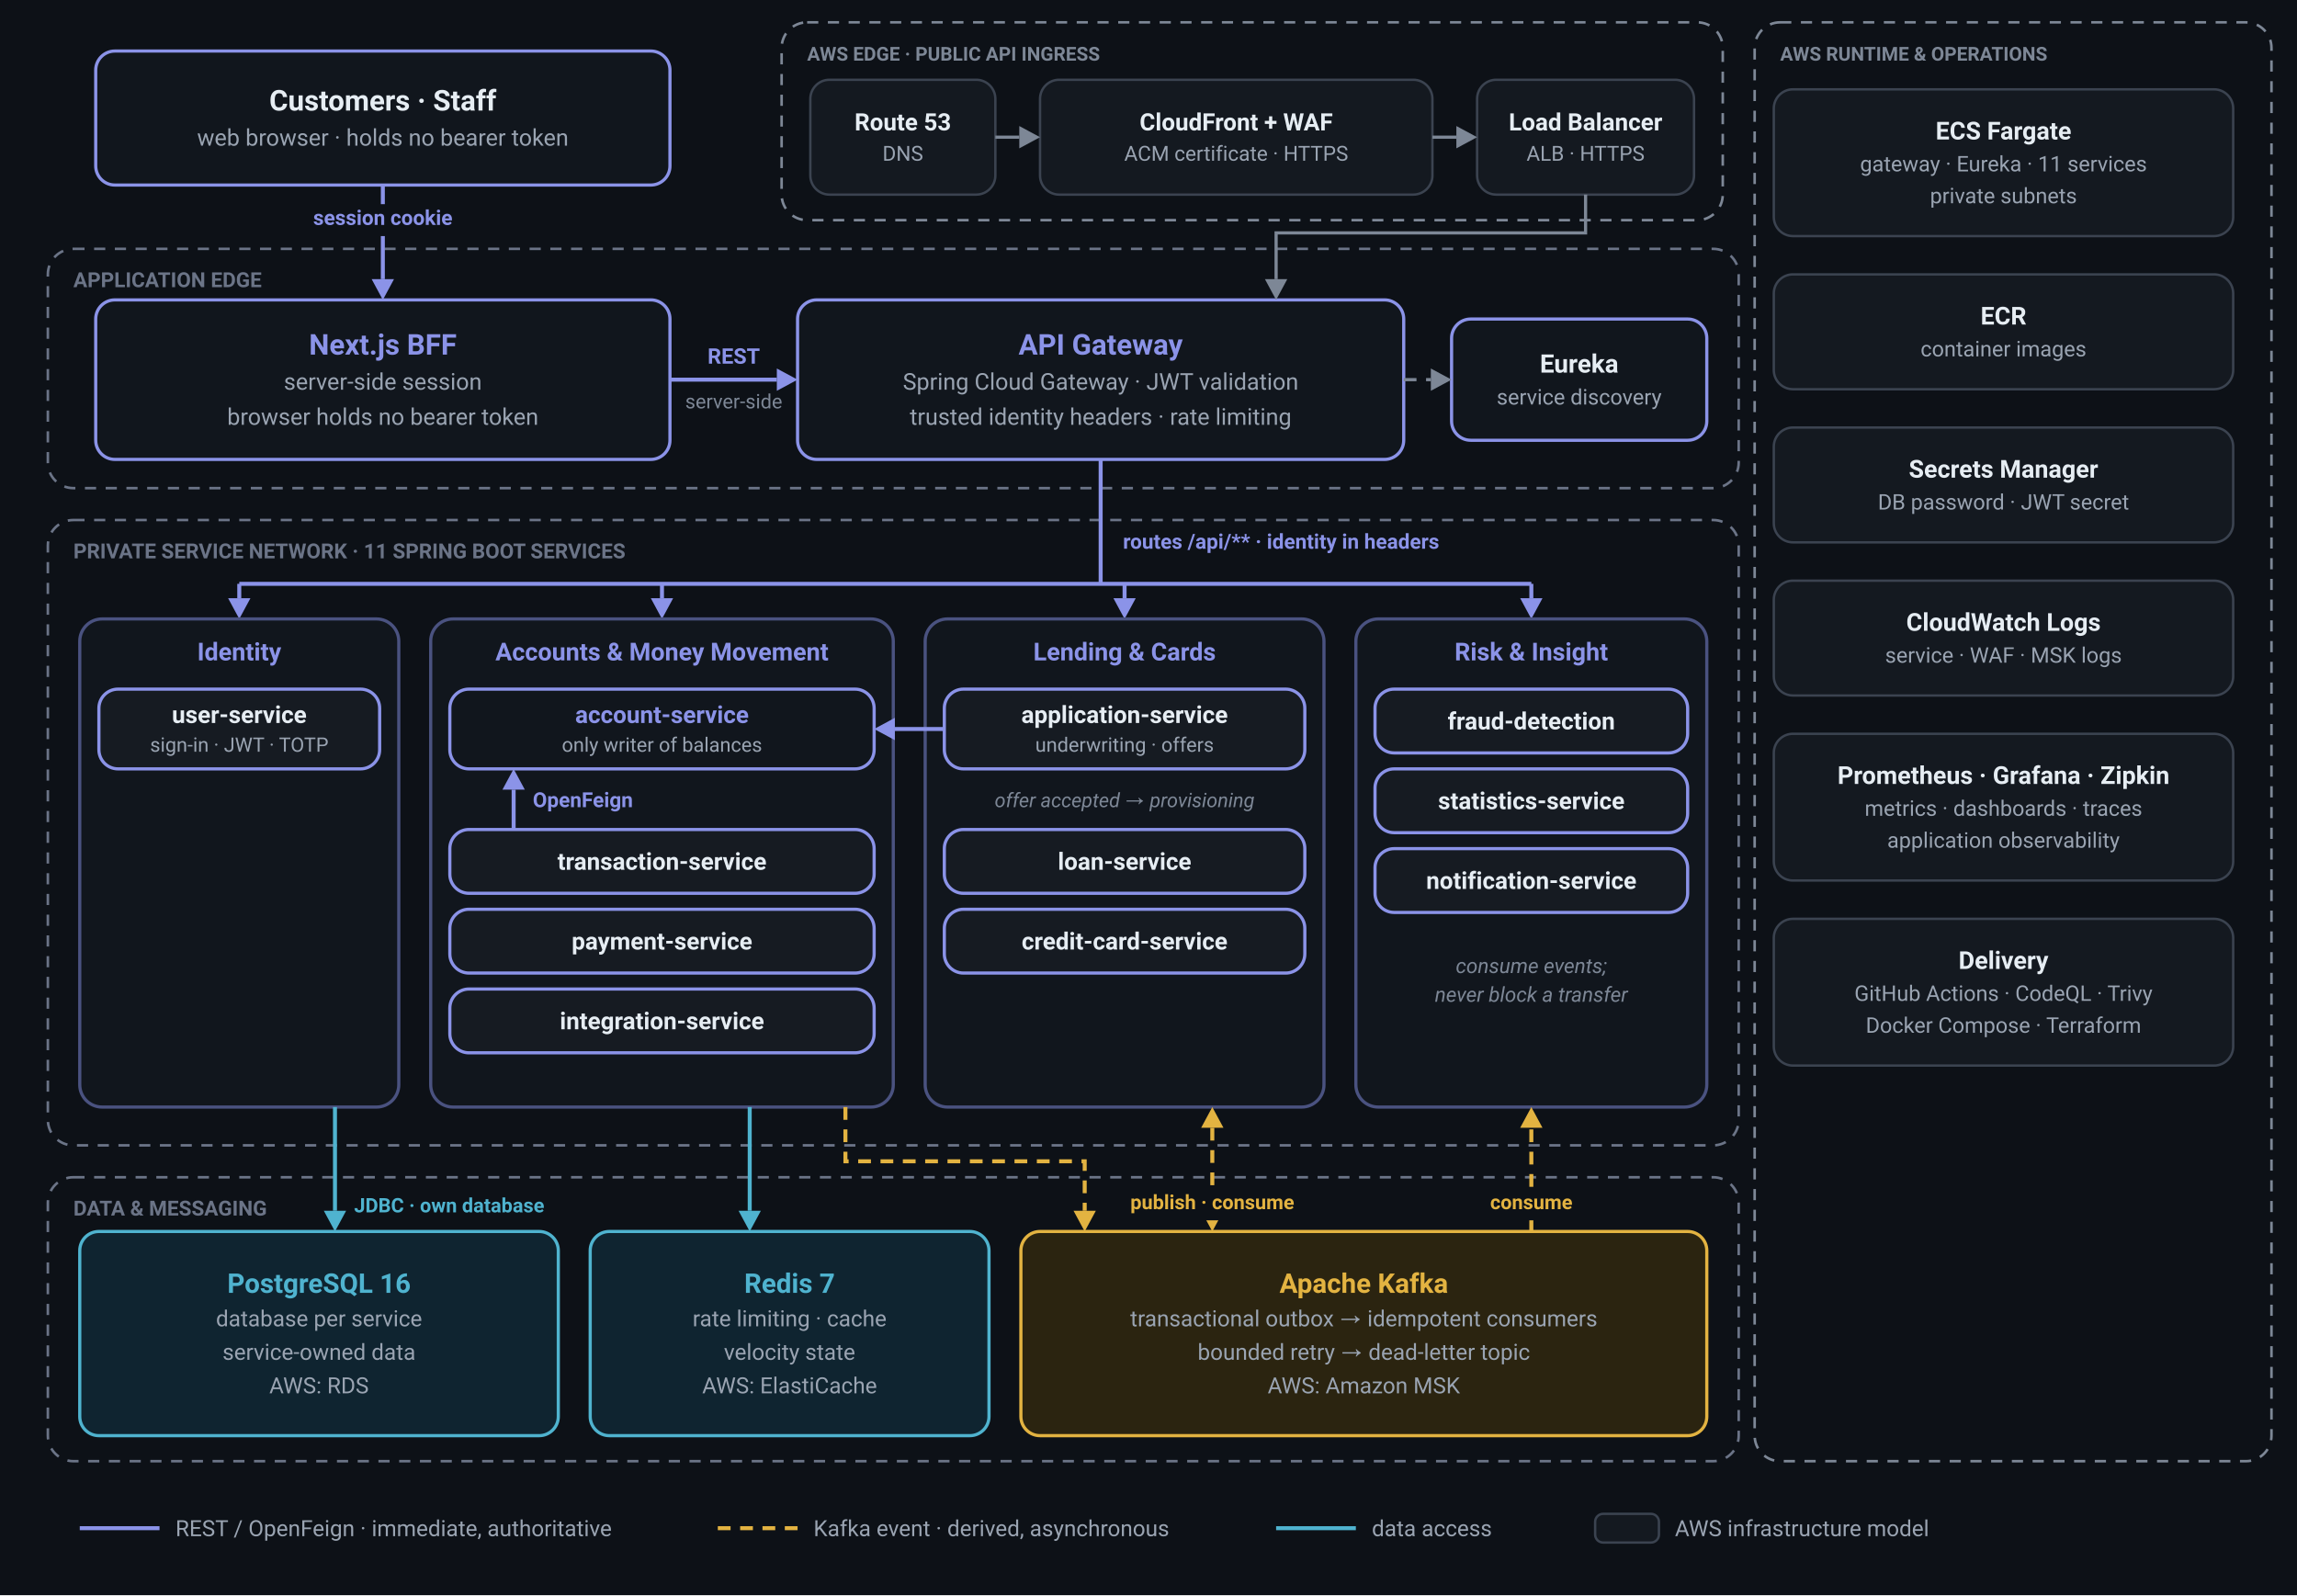
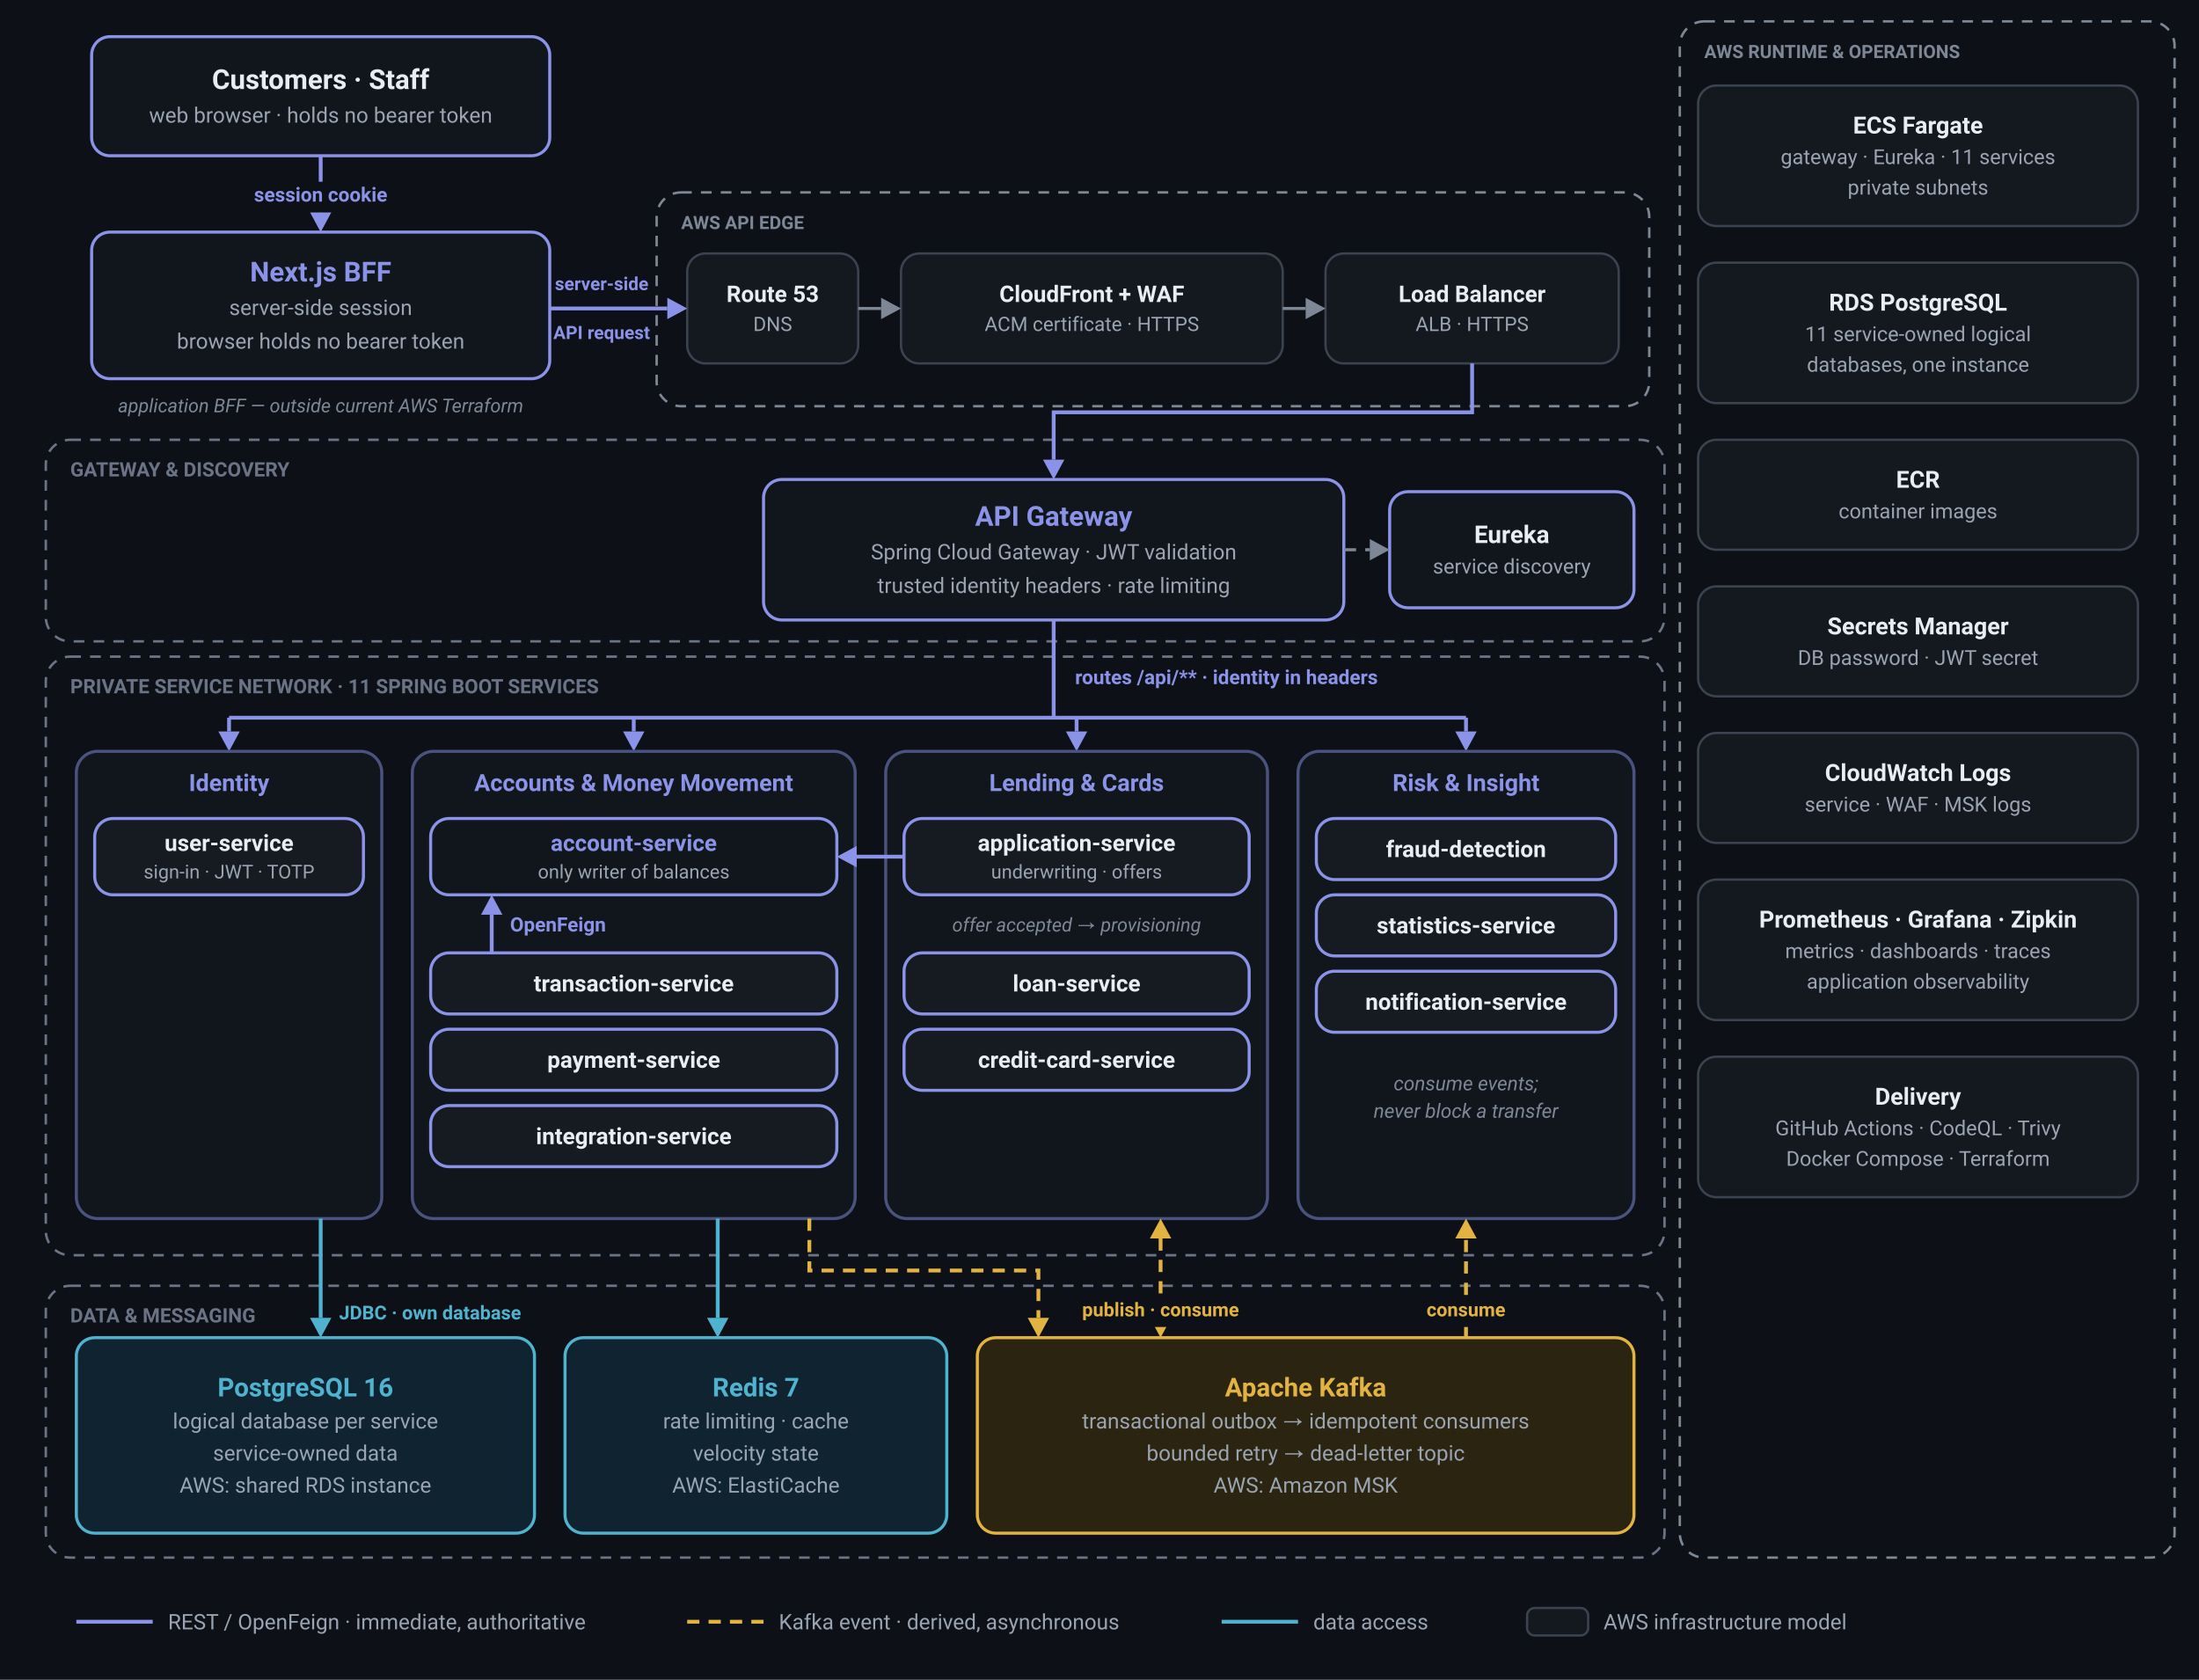
- <svg xmlns="http://www.w3.org/2000/svg" viewBox="0 0 1440 1000" width="1440" height="1000" role="img" aria-label="Northbank end-to-end architecture. Customers and staff use a web browser that holds no bearer token and talks only to the Next.js backend-for-frontend, which keeps a server-side session and calls the API gateway over REST. In the AWS model, public API traffic arrives through Route 53, CloudFront with AWS WAF and an ACM certificate, and an Application Load Balancer. The Spring Cloud Gateway validates the JWT, forwards trusted identity headers, rate-limits and discovers services through Eureka. Eleven Spring Boot services are grouped by domain: identity (user-service); accounts and money movement (account-service, the only writer of balances, transaction-service, payment-service, integration-service); lending and cards (application-service, loan-service, credit-card-service); and risk and insight (fraud-detection, statistics-service, notification-service). REST and OpenFeign carry immediate authoritative operations; Kafka events carry derived, asynchronous workflows. Each service owns its PostgreSQL 16 database (RDS in the AWS model); Redis holds rate limits, counters and cache (ElastiCache); Kafka uses a transactional outbox, idempotent consumers, retry and dead-letter topics (Amazon MSK). A runtime and operations rail shows ECS Fargate in private subnets, ECR, Secrets Manager, CloudWatch Logs, and Prometheus, Grafana and Zipkin.">
+ <svg xmlns="http://www.w3.org/2000/svg" viewBox="0 0 1440 1100" width="1440" height="1100" role="img" aria-label="Northbank end-to-end architecture. Customers and staff use a web browser that holds no bearer token and talks only to the Next.js backend-for-frontend, an application BFF outside the current AWS Terraform. The BFF makes server-side API requests through the AWS API edge: Route 53, CloudFront with AWS WAF and an ACM certificate, and an Application Load Balancer, which forwards to the Spring Cloud Gateway. The gateway validates the JWT, forwards trusted identity headers, rate-limits and discovers services through Eureka. Eleven Spring Boot services are grouped by domain: identity (user-service); accounts and money movement (account-service, the only writer of balances, transaction-service, payment-service, integration-service); lending and cards (application-service, loan-service, credit-card-service); and risk and insight (fraud-detection, statistics-service, notification-service). REST and OpenFeign carry immediate authoritative operations; Kafka events carry derived, asynchronous workflows. Each service owns a logical PostgreSQL 16 database; in the AWS model the 11 logical databases share one RDS PostgreSQL instance. Redis holds rate limits, counters and cache (ElastiCache); Kafka uses a transactional outbox, idempotent consumers, retry and dead-letter topics (Amazon MSK). A runtime and operations rail shows ECS Fargate in private subnets, ECR, Secrets Manager, CloudWatch Logs, Prometheus, Grafana and Zipkin, and delivery tooling.">
  <style>text{font-family:-apple-system,"Segoe UI",Roboto,Helvetica,Arial,sans-serif}</style>
-   <rect width="1440" height="1000" fill="#0d1117" />
-   <rect x="60" y="32" width="360" height="84" rx="12" fill="#11161d" stroke="#8b93e8" stroke-width="2" />
-   <text x="240.0" y="69.3" font-size="18" font-weight="700" fill="#e6edf3" text-anchor="middle">Customers · Staff</text>
-   <text x="240.0" y="91.3" font-size="14.5" font-weight="400" fill="#9aa4b2" text-anchor="middle">web browser · holds no bearer token</text>
-   <rect x="490" y="14" width="590" height="124" rx="16" fill="none" stroke="#7d8796" stroke-width="1.6" stroke-dasharray="7 6" />
-   <text x="506" y="38" font-size="12" font-weight="700" fill="#7d8796" text-anchor="start">AWS EDGE · PUBLIC API INGRESS</text>
-   <rect x="508" y="50" width="116" height="72" rx="12" fill="#141920" stroke="#3b4350" stroke-width="1.5" />
-   <text x="566.0" y="81.75" font-size="15" font-weight="700" fill="#e6edf3" text-anchor="middle">Route 53</text>
-   <text x="566.0" y="100.75" font-size="13" font-weight="400" fill="#9aa4b2" text-anchor="middle">DNS</text>
-   <rect x="652" y="50" width="246" height="72" rx="12" fill="#141920" stroke="#3b4350" stroke-width="1.5" />
-   <text x="775.0" y="81.75" font-size="15" font-weight="700" fill="#e6edf3" text-anchor="middle">CloudFront + WAF</text>
-   <text x="775.0" y="100.75" font-size="13" font-weight="400" fill="#9aa4b2" text-anchor="middle">ACM certificate · HTTPS</text>
-   <rect x="926" y="50" width="136" height="72" rx="12" fill="#141920" stroke="#3b4350" stroke-width="1.5" />
-   <text x="994.0" y="81.75" font-size="15" font-weight="700" fill="#e6edf3" text-anchor="middle">Load Balancer</text>
-   <text x="994.0" y="100.75" font-size="13" font-weight="400" fill="#9aa4b2" text-anchor="middle">ALB · HTTPS</text>
-   <path d="M652.0,86.0 L639.0,79.0 L639.0,93.0 z" fill="#7d8796" />
-   <path d="M624.0,86.0 L639.0,86.0" fill="none" stroke="#7d8796" stroke-width="2" />
-   <path d="M926.0,86.0 L913.0,79.0 L913.0,93.0 z" fill="#7d8796" />
-   <path d="M898.0,86.0 L913.0,86.0" fill="none" stroke="#7d8796" stroke-width="2" />
-   <rect x="30" y="156" width="1060" height="150" rx="16" fill="none" stroke="#6b7487" stroke-width="1.6" stroke-dasharray="7 6" />
-   <text x="46" y="180" font-size="13" font-weight="700" fill="#6b7487" text-anchor="start">APPLICATION EDGE</text>
-   <rect x="60" y="188" width="360" height="100" rx="12" fill="#11161d" stroke="#8b93e8" stroke-width="2" />
-   <text x="240.0" y="222.3" font-size="18" font-weight="700" fill="#8b93e8" text-anchor="middle">Next.js BFF</text>
-   <text x="240.0" y="244.3" font-size="14.5" font-weight="400" fill="#9aa4b2" text-anchor="middle">server-side session</text>
-   <text x="240.0" y="266.3" font-size="14.5" font-weight="400" fill="#9aa4b2" text-anchor="middle">browser holds no bearer token</text>
-   <rect x="500" y="188" width="380" height="100" rx="12" fill="#11161d" stroke="#8b93e8" stroke-width="2" />
-   <text x="690.0" y="222.3" font-size="18" font-weight="700" fill="#8b93e8" text-anchor="middle">API Gateway</text>
-   <text x="690.0" y="244.3" font-size="14.5" font-weight="400" fill="#9aa4b2" text-anchor="middle">Spring Cloud Gateway · JWT validation</text>
-   <text x="690.0" y="266.3" font-size="14.5" font-weight="400" fill="#9aa4b2" text-anchor="middle">trusted identity headers · rate limiting</text>
-   <rect x="910" y="200" width="160" height="76" rx="12" fill="#11161d" stroke="#8b93e8" stroke-width="2" />
-   <text x="990.0" y="233.6" font-size="16" font-weight="700" fill="#e6edf3" text-anchor="middle">Eureka</text>
-   <text x="990.0" y="253.6" font-size="13.5" font-weight="400" fill="#9aa4b2" text-anchor="middle">service discovery</text>
-   <path d="M240.0,188.0 L247.0,175.0 L233.0,175.0 z" fill="#8b93e8" />
-   <path d="M240.0,116.0 L240.0,175.0" fill="none" stroke="#8b93e8" stroke-width="2.5" />
-   <rect x="183.04" y="128" width="113.92" height="20" rx="4" fill="#0d1117" stroke="none" stroke-width="0" />
-   <text x="240" y="141" font-size="13" font-weight="600" fill="#8b93e8" text-anchor="middle">session cookie</text>
-   <path d="M500.0,238.0 L487.0,231.0 L487.0,245.0 z" fill="#8b93e8" />
-   <path d="M420.0,238.0 L487.0,238.0" fill="none" stroke="#8b93e8" stroke-width="2.5" />
-   <text x="460" y="228" font-size="13.5" font-weight="600" fill="#8b93e8" text-anchor="middle">REST</text>
-   <text x="460" y="256" font-size="12.5" font-weight="400" fill="#7d8796" text-anchor="middle">server-side</text>
-   <path d="M800.0,188.0 L807.0,175.0 L793.0,175.0 z" fill="#7d8796" />
-   <path d="M994.0,122.0 L994.0,146.0 L800.0,146.0 L800.0,175.0" fill="none" stroke="#7d8796" stroke-width="2" />
-   <path d="M910.0,238.0 L897.0,231.0 L897.0,245.0 z" fill="#7d8796" />
-   <path d="M880.0,238.0 L897.0,238.0" fill="none" stroke="#7d8796" stroke-width="2" stroke-dasharray="8 6" />
-   <rect x="30" y="326" width="1060" height="392" rx="16" fill="none" stroke="#6b7487" stroke-width="1.6" stroke-dasharray="7 6" />
-   <text x="46" y="350" font-size="13" font-weight="700" fill="#6b7487" text-anchor="start">PRIVATE SERVICE NETWORK · 11 SPRING BOOT SERVICES</text>
-   <path d="M690.0,288.0 L690.0,366.0" fill="none" stroke="#8b93e8" stroke-width="2.5" />
-   <path d="M150.0,366.0 L960.0,366.0" fill="none" stroke="#8b93e8" stroke-width="2.5" />
-   <path d="M150.0,388.0 L157.0,375.0 L143.0,375.0 z" fill="#8b93e8" />
-   <path d="M150.0,366.0 L150.0,375.0" fill="none" stroke="#8b93e8" stroke-width="2.5" />
-   <path d="M415.0,388.0 L422.0,375.0 L408.0,375.0 z" fill="#8b93e8" />
-   <path d="M415.0,366.0 L415.0,375.0" fill="none" stroke="#8b93e8" stroke-width="2.5" />
-   <path d="M705.0,388.0 L712.0,375.0 L698.0,375.0 z" fill="#8b93e8" />
-   <path d="M705.0,366.0 L705.0,375.0" fill="none" stroke="#8b93e8" stroke-width="2.5" />
-   <path d="M960.0,388.0 L967.0,375.0 L953.0,375.0 z" fill="#8b93e8" />
-   <path d="M960.0,366.0 L960.0,375.0" fill="none" stroke="#8b93e8" stroke-width="2.5" />
-   <text x="704" y="344" font-size="13" font-weight="600" fill="#8b93e8" text-anchor="start">routes /api/** · identity in headers</text>
-   <rect x="50" y="388" width="200" height="306" rx="14" fill="#11161d" stroke="#4a5280" stroke-width="2" />
-   <text x="150.0" y="414" font-size="15.5" font-weight="700" fill="#8b93e8" text-anchor="middle">Identity</text>
-   <rect x="270" y="388" width="290" height="306" rx="14" fill="#11161d" stroke="#4a5280" stroke-width="2" />
-   <text x="415.0" y="414" font-size="15.5" font-weight="700" fill="#8b93e8" text-anchor="middle">Accounts &amp; Money Movement</text>
-   <rect x="580" y="388" width="250" height="306" rx="14" fill="#11161d" stroke="#4a5280" stroke-width="2" />
-   <text x="705.0" y="414" font-size="15.5" font-weight="700" fill="#8b93e8" text-anchor="middle">Lending &amp; Cards</text>
-   <rect x="850" y="388" width="220" height="306" rx="14" fill="#11161d" stroke="#4a5280" stroke-width="2" />
-   <text x="960.0" y="414" font-size="15.5" font-weight="700" fill="#8b93e8" text-anchor="middle">Risk &amp; Insight</text>
-   <rect x="62" y="432" width="176" height="50" rx="12" fill="#161b22" stroke="#8b93e8" stroke-width="2" />
-   <text x="150.0" y="453.25" font-size="15" font-weight="700" fill="#e6edf3" text-anchor="middle">user-service</text>
-   <text x="150.0" y="471.25" font-size="12.5" font-weight="400" fill="#9aa4b2" text-anchor="middle">sign-in · JWT · TOTP</text>
-   <rect x="282" y="432" width="266" height="50" rx="12" fill="#11161d" stroke="#8b93e8" stroke-width="2" />
-   <text x="415.0" y="453.25" font-size="15" font-weight="700" fill="#8b93e8" text-anchor="middle">account-service</text>
-   <text x="415.0" y="471.25" font-size="12.5" font-weight="400" fill="#9aa4b2" text-anchor="middle">only writer of balances</text>
-   <rect x="282" y="520" width="266" height="40" rx="12" fill="#161b22" stroke="#8b93e8" stroke-width="2" />
-   <text x="415.0" y="545.25" font-size="15" font-weight="700" fill="#e6edf3" text-anchor="middle">transaction-service</text>
-   <rect x="282" y="570" width="266" height="40" rx="12" fill="#161b22" stroke="#8b93e8" stroke-width="2" />
-   <text x="415.0" y="595.25" font-size="15" font-weight="700" fill="#e6edf3" text-anchor="middle">payment-service</text>
-   <rect x="282" y="620" width="266" height="40" rx="12" fill="#161b22" stroke="#8b93e8" stroke-width="2" />
-   <text x="415.0" y="645.25" font-size="15" font-weight="700" fill="#e6edf3" text-anchor="middle">integration-service</text>
-   <rect x="592" y="432" width="226" height="50" rx="12" fill="#161b22" stroke="#8b93e8" stroke-width="2" />
-   <text x="705.0" y="453.25" font-size="15" font-weight="700" fill="#e6edf3" text-anchor="middle">application-service</text>
-   <text x="705.0" y="471.25" font-size="12.5" font-weight="400" fill="#9aa4b2" text-anchor="middle">underwriting · offers</text>
-   <rect x="592" y="520" width="226" height="40" rx="12" fill="#161b22" stroke="#8b93e8" stroke-width="2" />
-   <text x="705.0" y="545.25" font-size="15" font-weight="700" fill="#e6edf3" text-anchor="middle">loan-service</text>
-   <rect x="592" y="570" width="226" height="40" rx="12" fill="#161b22" stroke="#8b93e8" stroke-width="2" />
-   <text x="705.0" y="595.25" font-size="15" font-weight="700" fill="#e6edf3" text-anchor="middle">credit-card-service</text>
-   <rect x="862" y="432" width="196" height="40" rx="12" fill="#161b22" stroke="#8b93e8" stroke-width="2" />
-   <text x="960.0" y="457.25" font-size="15" font-weight="700" fill="#e6edf3" text-anchor="middle">fraud-detection</text>
-   <rect x="862" y="482" width="196" height="40" rx="12" fill="#161b22" stroke="#8b93e8" stroke-width="2" />
-   <text x="960.0" y="507.25" font-size="15" font-weight="700" fill="#e6edf3" text-anchor="middle">statistics-service</text>
-   <rect x="862" y="532" width="196" height="40" rx="12" fill="#161b22" stroke="#8b93e8" stroke-width="2" />
-   <text x="960.0" y="557.25" font-size="15" font-weight="700" fill="#e6edf3" text-anchor="middle">notification-service</text>
-   <text x="960" y="610" font-size="13" font-weight="400" fill="#7d8796" text-anchor="middle" font-style="italic">consume events;</text>
-   <text x="960" y="628" font-size="13" font-weight="400" fill="#7d8796" text-anchor="middle" font-style="italic">never block a transfer</text>
-   <path d="M322.0,482.0 L315.0,495.0 L329.0,495.0 z" fill="#8b93e8" />
-   <path d="M322.0,520.0 L322.0,495.0" fill="none" stroke="#8b93e8" stroke-width="2.5" />
-   <text x="334" y="506" font-size="13" font-weight="600" fill="#8b93e8" text-anchor="start">OpenFeign</text>
-   <path d="M548.0,457.0 L561.0,464.0 L561.0,450.0 z" fill="#8b93e8" />
-   <path d="M592.0,457.0 L561.0,457.0" fill="none" stroke="#8b93e8" stroke-width="2.5" />
-   <text x="705.0" y="506" font-size="12.5" font-weight="400" fill="#7d8796" text-anchor="middle" font-style="italic">offer accepted → provisioning</text>
-   <rect x="30" y="738" width="1060" height="178" rx="16" fill="none" stroke="#6b7487" stroke-width="1.6" stroke-dasharray="7 6" />
-   <text x="46" y="762" font-size="13" font-weight="700" fill="#6b7487" text-anchor="start">DATA &amp; MESSAGING</text>
-   <rect x="50" y="772" width="300" height="128" rx="12" fill="#0f2430" stroke="#4fb3cf" stroke-width="2" />
-   <text x="200.0" y="810.45" font-size="17" font-weight="700" fill="#4fb3cf" text-anchor="middle">PostgreSQL 16</text>
-   <text x="200.0" y="831.45" font-size="14" font-weight="400" fill="#9aa4b2" text-anchor="middle">database per service</text>
-   <text x="200.0" y="852.45" font-size="14" font-weight="400" fill="#9aa4b2" text-anchor="middle">service-owned data</text>
-   <text x="200.0" y="873.45" font-size="14" font-weight="400" fill="#9aa4b2" text-anchor="middle">AWS: RDS</text>
-   <rect x="370" y="772" width="250" height="128" rx="12" fill="#0f2430" stroke="#4fb3cf" stroke-width="2" />
-   <text x="495.0" y="810.45" font-size="17" font-weight="700" fill="#4fb3cf" text-anchor="middle">Redis 7</text>
-   <text x="495.0" y="831.45" font-size="14" font-weight="400" fill="#9aa4b2" text-anchor="middle">rate limiting · cache</text>
-   <text x="495.0" y="852.45" font-size="14" font-weight="400" fill="#9aa4b2" text-anchor="middle">velocity state</text>
-   <text x="495.0" y="873.45" font-size="14" font-weight="400" fill="#9aa4b2" text-anchor="middle">AWS: ElastiCache</text>
-   <rect x="640" y="772" width="430" height="128" rx="12" fill="#2b2410" stroke="#e3b341" stroke-width="2" />
-   <text x="855.0" y="810.45" font-size="17" font-weight="700" fill="#e3b341" text-anchor="middle">Apache Kafka</text>
-   <text x="855.0" y="831.45" font-size="14" font-weight="400" fill="#9aa4b2" text-anchor="middle">transactional outbox → idempotent consumers</text>
-   <text x="855.0" y="852.45" font-size="14" font-weight="400" fill="#9aa4b2" text-anchor="middle">bounded retry → dead-letter topic</text>
-   <text x="855.0" y="873.45" font-size="14" font-weight="400" fill="#9aa4b2" text-anchor="middle">AWS: Amazon MSK</text>
-   <path d="M210.0,772.0 L217.0,759.0 L203.0,759.0 z" fill="#4fb3cf" />
-   <path d="M210.0,694.0 L210.0,759.0" fill="none" stroke="#4fb3cf" stroke-width="2.5" />
-   <text x="222" y="760" font-size="12.5" font-weight="600" fill="#4fb3cf" text-anchor="start">JDBC · own database</text>
-   <path d="M470.0,772.0 L477.0,759.0 L463.0,759.0 z" fill="#4fb3cf" />
-   <path d="M470.0,694.0 L470.0,759.0" fill="none" stroke="#4fb3cf" stroke-width="2.5" />
-   <path d="M680.0,772.0 L687.0,759.0 L673.0,759.0 z" fill="#e3b341" />
-   <path d="M530.0,694.0 L530.0,728.0 L680.0,728.0 L680.0,759.0" fill="none" stroke="#e3b341" stroke-width="2.5" stroke-dasharray="8 6" />
-   <path d="M760.0,772.0 L767.0,759.0 L753.0,759.0 z" fill="#e3b341" />
-   <path d="M760.0,694.0 L753.0,707.0 L767.0,707.0 z" fill="#e3b341" />
-   <path d="M760.0,707.0 L760.0,759.0" fill="none" stroke="#e3b341" stroke-width="2.5" stroke-dasharray="8 6" />
-   <rect x="694.5" y="745.5" width="131.0" height="19.5" rx="4" fill="#0d1117" stroke="none" stroke-width="0" />
-   <text x="760" y="758" font-size="12.5" font-weight="600" fill="#e3b341" text-anchor="middle">publish · consume</text>
-   <path d="M960.0,694.0 L953.0,707.0 L967.0,707.0 z" fill="#e3b341" />
-   <path d="M960.0,772.0 L960.0,707.0" fill="none" stroke="#e3b341" stroke-width="2.5" stroke-dasharray="8 6" />
-   <rect x="929.5" y="745.5" width="61" height="19.5" rx="4" fill="#0d1117" stroke="none" stroke-width="0" />
-   <text x="960" y="758" font-size="12.5" font-weight="600" fill="#e3b341" text-anchor="middle">consume</text>
-   <rect x="1100" y="14" width="324" height="902" rx="16" fill="none" stroke="#7d8796" stroke-width="1.6" stroke-dasharray="7 6" />
+   <rect width="1440" height="1100" fill="#0d1117" />
+   <rect x="60" y="24" width="300" height="78" rx="12" fill="#11161d" stroke="#8b93e8" stroke-width="2" />
+   <text x="210.0" y="58.3" font-size="18" font-weight="700" fill="#e6edf3" text-anchor="middle">Customers · Staff</text>
+   <text x="210.0" y="80.3" font-size="14" font-weight="400" fill="#9aa4b2" text-anchor="middle">web browser · holds no bearer token</text>
+   <rect x="60" y="152" width="300" height="96" rx="12" fill="#11161d" stroke="#8b93e8" stroke-width="2" />
+   <text x="210.0" y="184.3" font-size="18" font-weight="700" fill="#8b93e8" text-anchor="middle">Next.js BFF</text>
+   <text x="210.0" y="206.3" font-size="14" font-weight="400" fill="#9aa4b2" text-anchor="middle">server-side session</text>
+   <text x="210.0" y="228.3" font-size="14" font-weight="400" fill="#9aa4b2" text-anchor="middle">browser holds no bearer token</text>
+   <text x="210" y="270" font-size="12.5" font-weight="400" fill="#7d8796" text-anchor="middle" font-style="italic">application BFF — outside current AWS Terraform</text>
+   <path d="M210.0,152.0 L217.0,139.0 L203.0,139.0 z" fill="#8b93e8" />
+   <path d="M210.0,102.0 L210.0,139.0" fill="none" stroke="#8b93e8" stroke-width="2.5" />
+   <rect x="153.04" y="119" width="113.92" height="20" rx="4" fill="#0d1117" stroke="none" stroke-width="0" />
+   <text x="210" y="132" font-size="13" font-weight="600" fill="#8b93e8" text-anchor="middle">session cookie</text>
+   <rect x="430" y="126" width="650" height="140" rx="16" fill="none" stroke="#7d8796" stroke-width="1.6" stroke-dasharray="7 6" />
+   <text x="446" y="150" font-size="12" font-weight="700" fill="#7d8796" text-anchor="start">AWS API EDGE</text>
+   <rect x="450" y="166" width="112" height="72" rx="12" fill="#141920" stroke="#3b4350" stroke-width="1.5" />
+   <text x="506.0" y="197.75" font-size="15" font-weight="700" fill="#e6edf3" text-anchor="middle">Route 53</text>
+   <text x="506.0" y="216.75" font-size="13" font-weight="400" fill="#9aa4b2" text-anchor="middle">DNS</text>
+   <rect x="590" y="166" width="250" height="72" rx="12" fill="#141920" stroke="#3b4350" stroke-width="1.5" />
+   <text x="715.0" y="197.75" font-size="15" font-weight="700" fill="#e6edf3" text-anchor="middle">CloudFront + WAF</text>
+   <text x="715.0" y="216.75" font-size="13" font-weight="400" fill="#9aa4b2" text-anchor="middle">ACM certificate · HTTPS</text>
+   <rect x="868" y="166" width="192" height="72" rx="12" fill="#141920" stroke="#3b4350" stroke-width="1.5" />
+   <text x="964.0" y="197.75" font-size="15" font-weight="700" fill="#e6edf3" text-anchor="middle">Load Balancer</text>
+   <text x="964.0" y="216.75" font-size="13" font-weight="400" fill="#9aa4b2" text-anchor="middle">ALB · HTTPS</text>
+   <path d="M450.0,202.0 L437.0,195.0 L437.0,209.0 z" fill="#8b93e8" />
+   <path d="M360.0,202.0 L437.0,202.0" fill="none" stroke="#8b93e8" stroke-width="2.5" />
+   <text x="394" y="190" font-size="12" font-weight="600" fill="#8b93e8" text-anchor="middle">server-side</text>
+   <text x="394" y="222" font-size="12" font-weight="600" fill="#8b93e8" text-anchor="middle">API request</text>
+   <path d="M590.0,202.0 L577.0,195.0 L577.0,209.0 z" fill="#7d8796" />
+   <path d="M562.0,202.0 L577.0,202.0" fill="none" stroke="#7d8796" stroke-width="2" />
+   <path d="M868.0,202.0 L855.0,195.0 L855.0,209.0 z" fill="#7d8796" />
+   <path d="M840.0,202.0 L855.0,202.0" fill="none" stroke="#7d8796" stroke-width="2" />
+   <rect x="30" y="288" width="1060" height="132" rx="16" fill="none" stroke="#6b7487" stroke-width="1.6" stroke-dasharray="7 6" />
+   <text x="46" y="312" font-size="13" font-weight="700" fill="#6b7487" text-anchor="start">GATEWAY &amp; DISCOVERY</text>
+   <rect x="500" y="314" width="380" height="92" rx="12" fill="#11161d" stroke="#8b93e8" stroke-width="2" />
+   <text x="690.0" y="344.3" font-size="18" font-weight="700" fill="#8b93e8" text-anchor="middle">API Gateway</text>
+   <text x="690.0" y="366.3" font-size="14" font-weight="400" fill="#9aa4b2" text-anchor="middle">Spring Cloud Gateway · JWT validation</text>
+   <text x="690.0" y="388.3" font-size="14" font-weight="400" fill="#9aa4b2" text-anchor="middle">trusted identity headers · rate limiting</text>
+   <rect x="910" y="322" width="160" height="76" rx="12" fill="#11161d" stroke="#8b93e8" stroke-width="2" />
+   <text x="990.0" y="355.6" font-size="16" font-weight="700" fill="#e6edf3" text-anchor="middle">Eureka</text>
+   <text x="990.0" y="375.6" font-size="13.5" font-weight="400" fill="#9aa4b2" text-anchor="middle">service discovery</text>
+   <path d="M690.0,314.0 L697.0,301.0 L683.0,301.0 z" fill="#8b93e8" />
+   <path d="M964.0,238.0 L964.0,270.0 L690.0,270.0 L690.0,301.0" fill="none" stroke="#8b93e8" stroke-width="2.5" />
+   <path d="M910.0,360.0 L897.0,353.0 L897.0,367.0 z" fill="#7d8796" />
+   <path d="M880.0,360.0 L897.0,360.0" fill="none" stroke="#7d8796" stroke-width="2" stroke-dasharray="8 6" />
+   <rect x="30" y="430" width="1060" height="392" rx="16" fill="none" stroke="#6b7487" stroke-width="1.6" stroke-dasharray="7 6" />
+   <text x="46" y="454" font-size="13" font-weight="700" fill="#6b7487" text-anchor="start">PRIVATE SERVICE NETWORK · 11 SPRING BOOT SERVICES</text>
+   <path d="M690.0,406.0 L690.0,470.0" fill="none" stroke="#8b93e8" stroke-width="2.5" />
+   <path d="M150.0,470.0 L960.0,470.0" fill="none" stroke="#8b93e8" stroke-width="2.5" />
+   <path d="M150.0,492.0 L157.0,479.0 L143.0,479.0 z" fill="#8b93e8" />
+   <path d="M150.0,470.0 L150.0,479.0" fill="none" stroke="#8b93e8" stroke-width="2.5" />
+   <path d="M415.0,492.0 L422.0,479.0 L408.0,479.0 z" fill="#8b93e8" />
+   <path d="M415.0,470.0 L415.0,479.0" fill="none" stroke="#8b93e8" stroke-width="2.5" />
+   <path d="M705.0,492.0 L712.0,479.0 L698.0,479.0 z" fill="#8b93e8" />
+   <path d="M705.0,470.0 L705.0,479.0" fill="none" stroke="#8b93e8" stroke-width="2.5" />
+   <path d="M960.0,492.0 L967.0,479.0 L953.0,479.0 z" fill="#8b93e8" />
+   <path d="M960.0,470.0 L960.0,479.0" fill="none" stroke="#8b93e8" stroke-width="2.5" />
+   <text x="704" y="448" font-size="13" font-weight="600" fill="#8b93e8" text-anchor="start">routes /api/** · identity in headers</text>
+   <rect x="50" y="492" width="200" height="306" rx="14" fill="#11161d" stroke="#4a5280" stroke-width="2" />
+   <text x="150.0" y="518" font-size="15.5" font-weight="700" fill="#8b93e8" text-anchor="middle">Identity</text>
+   <rect x="270" y="492" width="290" height="306" rx="14" fill="#11161d" stroke="#4a5280" stroke-width="2" />
+   <text x="415.0" y="518" font-size="15.5" font-weight="700" fill="#8b93e8" text-anchor="middle">Accounts &amp; Money Movement</text>
+   <rect x="580" y="492" width="250" height="306" rx="14" fill="#11161d" stroke="#4a5280" stroke-width="2" />
+   <text x="705.0" y="518" font-size="15.5" font-weight="700" fill="#8b93e8" text-anchor="middle">Lending &amp; Cards</text>
+   <rect x="850" y="492" width="220" height="306" rx="14" fill="#11161d" stroke="#4a5280" stroke-width="2" />
+   <text x="960.0" y="518" font-size="15.5" font-weight="700" fill="#8b93e8" text-anchor="middle">Risk &amp; Insight</text>
+   <rect x="62" y="536" width="176" height="50" rx="12" fill="#161b22" stroke="#8b93e8" stroke-width="2" />
+   <text x="150.0" y="557.25" font-size="15" font-weight="700" fill="#e6edf3" text-anchor="middle">user-service</text>
+   <text x="150.0" y="575.25" font-size="12.5" font-weight="400" fill="#9aa4b2" text-anchor="middle">sign-in · JWT · TOTP</text>
+   <rect x="282" y="536" width="266" height="50" rx="12" fill="#11161d" stroke="#8b93e8" stroke-width="2" />
+   <text x="415.0" y="557.25" font-size="15" font-weight="700" fill="#8b93e8" text-anchor="middle">account-service</text>
+   <text x="415.0" y="575.25" font-size="12.5" font-weight="400" fill="#9aa4b2" text-anchor="middle">only writer of balances</text>
+   <rect x="282" y="624" width="266" height="40" rx="12" fill="#161b22" stroke="#8b93e8" stroke-width="2" />
+   <text x="415.0" y="649.25" font-size="15" font-weight="700" fill="#e6edf3" text-anchor="middle">transaction-service</text>
+   <rect x="282" y="674" width="266" height="40" rx="12" fill="#161b22" stroke="#8b93e8" stroke-width="2" />
+   <text x="415.0" y="699.25" font-size="15" font-weight="700" fill="#e6edf3" text-anchor="middle">payment-service</text>
+   <rect x="282" y="724" width="266" height="40" rx="12" fill="#161b22" stroke="#8b93e8" stroke-width="2" />
+   <text x="415.0" y="749.25" font-size="15" font-weight="700" fill="#e6edf3" text-anchor="middle">integration-service</text>
+   <rect x="592" y="536" width="226" height="50" rx="12" fill="#161b22" stroke="#8b93e8" stroke-width="2" />
+   <text x="705.0" y="557.25" font-size="15" font-weight="700" fill="#e6edf3" text-anchor="middle">application-service</text>
+   <text x="705.0" y="575.25" font-size="12.5" font-weight="400" fill="#9aa4b2" text-anchor="middle">underwriting · offers</text>
+   <rect x="592" y="624" width="226" height="40" rx="12" fill="#161b22" stroke="#8b93e8" stroke-width="2" />
+   <text x="705.0" y="649.25" font-size="15" font-weight="700" fill="#e6edf3" text-anchor="middle">loan-service</text>
+   <rect x="592" y="674" width="226" height="40" rx="12" fill="#161b22" stroke="#8b93e8" stroke-width="2" />
+   <text x="705.0" y="699.25" font-size="15" font-weight="700" fill="#e6edf3" text-anchor="middle">credit-card-service</text>
+   <rect x="862" y="536" width="196" height="40" rx="12" fill="#161b22" stroke="#8b93e8" stroke-width="2" />
+   <text x="960.0" y="561.25" font-size="15" font-weight="700" fill="#e6edf3" text-anchor="middle">fraud-detection</text>
+   <rect x="862" y="586" width="196" height="40" rx="12" fill="#161b22" stroke="#8b93e8" stroke-width="2" />
+   <text x="960.0" y="611.25" font-size="15" font-weight="700" fill="#e6edf3" text-anchor="middle">statistics-service</text>
+   <rect x="862" y="636" width="196" height="40" rx="12" fill="#161b22" stroke="#8b93e8" stroke-width="2" />
+   <text x="960.0" y="661.25" font-size="15" font-weight="700" fill="#e6edf3" text-anchor="middle">notification-service</text>
+   <text x="960" y="714" font-size="13" font-weight="400" fill="#7d8796" text-anchor="middle" font-style="italic">consume events;</text>
+   <text x="960" y="732" font-size="13" font-weight="400" fill="#7d8796" text-anchor="middle" font-style="italic">never block a transfer</text>
+   <path d="M322.0,586.0 L315.0,599.0 L329.0,599.0 z" fill="#8b93e8" />
+   <path d="M322.0,624.0 L322.0,599.0" fill="none" stroke="#8b93e8" stroke-width="2.5" />
+   <text x="334" y="610" font-size="13" font-weight="600" fill="#8b93e8" text-anchor="start">OpenFeign</text>
+   <path d="M548.0,561.0 L561.0,568.0 L561.0,554.0 z" fill="#8b93e8" />
+   <path d="M592.0,561.0 L561.0,561.0" fill="none" stroke="#8b93e8" stroke-width="2.5" />
+   <text x="705.0" y="610" font-size="12.5" font-weight="400" fill="#7d8796" text-anchor="middle" font-style="italic">offer accepted → provisioning</text>
+   <rect x="30" y="842" width="1060" height="178" rx="16" fill="none" stroke="#6b7487" stroke-width="1.6" stroke-dasharray="7 6" />
+   <text x="46" y="866" font-size="13" font-weight="700" fill="#6b7487" text-anchor="start">DATA &amp; MESSAGING</text>
+   <rect x="50" y="876" width="300" height="128" rx="12" fill="#0f2430" stroke="#4fb3cf" stroke-width="2" />
+   <text x="200.0" y="914.45" font-size="17" font-weight="700" fill="#4fb3cf" text-anchor="middle">PostgreSQL 16</text>
+   <text x="200.0" y="935.45" font-size="14" font-weight="400" fill="#9aa4b2" text-anchor="middle">logical database per service</text>
+   <text x="200.0" y="956.45" font-size="14" font-weight="400" fill="#9aa4b2" text-anchor="middle">service-owned data</text>
+   <text x="200.0" y="977.45" font-size="14" font-weight="400" fill="#9aa4b2" text-anchor="middle">AWS: shared RDS instance</text>
+   <rect x="370" y="876" width="250" height="128" rx="12" fill="#0f2430" stroke="#4fb3cf" stroke-width="2" />
+   <text x="495.0" y="914.45" font-size="17" font-weight="700" fill="#4fb3cf" text-anchor="middle">Redis 7</text>
+   <text x="495.0" y="935.45" font-size="14" font-weight="400" fill="#9aa4b2" text-anchor="middle">rate limiting · cache</text>
+   <text x="495.0" y="956.45" font-size="14" font-weight="400" fill="#9aa4b2" text-anchor="middle">velocity state</text>
+   <text x="495.0" y="977.45" font-size="14" font-weight="400" fill="#9aa4b2" text-anchor="middle">AWS: ElastiCache</text>
+   <rect x="640" y="876" width="430" height="128" rx="12" fill="#2b2410" stroke="#e3b341" stroke-width="2" />
+   <text x="855.0" y="914.45" font-size="17" font-weight="700" fill="#e3b341" text-anchor="middle">Apache Kafka</text>
+   <text x="855.0" y="935.45" font-size="14" font-weight="400" fill="#9aa4b2" text-anchor="middle">transactional outbox → idempotent consumers</text>
+   <text x="855.0" y="956.45" font-size="14" font-weight="400" fill="#9aa4b2" text-anchor="middle">bounded retry → dead-letter topic</text>
+   <text x="855.0" y="977.45" font-size="14" font-weight="400" fill="#9aa4b2" text-anchor="middle">AWS: Amazon MSK</text>
+   <path d="M210.0,876.0 L217.0,863.0 L203.0,863.0 z" fill="#4fb3cf" />
+   <path d="M210.0,798.0 L210.0,863.0" fill="none" stroke="#4fb3cf" stroke-width="2.5" />
+   <text x="222" y="864" font-size="12.5" font-weight="600" fill="#4fb3cf" text-anchor="start">JDBC · own database</text>
+   <path d="M470.0,876.0 L477.0,863.0 L463.0,863.0 z" fill="#4fb3cf" />
+   <path d="M470.0,798.0 L470.0,863.0" fill="none" stroke="#4fb3cf" stroke-width="2.5" />
+   <path d="M680.0,876.0 L687.0,863.0 L673.0,863.0 z" fill="#e3b341" />
+   <path d="M530.0,798.0 L530.0,832.0 L680.0,832.0 L680.0,863.0" fill="none" stroke="#e3b341" stroke-width="2.5" stroke-dasharray="8 6" />
+   <path d="M760.0,876.0 L767.0,863.0 L753.0,863.0 z" fill="#e3b341" />
+   <path d="M760.0,798.0 L753.0,811.0 L767.0,811.0 z" fill="#e3b341" />
+   <path d="M760.0,811.0 L760.0,863.0" fill="none" stroke="#e3b341" stroke-width="2.5" stroke-dasharray="8 6" />
+   <rect x="694.5" y="849.5" width="131.0" height="19.5" rx="4" fill="#0d1117" stroke="none" stroke-width="0" />
+   <text x="760" y="862" font-size="12.5" font-weight="600" fill="#e3b341" text-anchor="middle">publish · consume</text>
+   <path d="M960.0,798.0 L953.0,811.0 L967.0,811.0 z" fill="#e3b341" />
+   <path d="M960.0,876.0 L960.0,811.0" fill="none" stroke="#e3b341" stroke-width="2.5" stroke-dasharray="8 6" />
+   <rect x="929.5" y="849.5" width="61" height="19.5" rx="4" fill="#0d1117" stroke="none" stroke-width="0" />
+   <text x="960" y="862" font-size="12.5" font-weight="600" fill="#e3b341" text-anchor="middle">consume</text>
+   <rect x="1100" y="14" width="324" height="1006" rx="16" fill="none" stroke="#7d8796" stroke-width="1.6" stroke-dasharray="7 6" />
  <text x="1116" y="38" font-size="12" font-weight="700" fill="#7d8796" text-anchor="start">AWS RUNTIME &amp; OPERATIONS</text>
  <rect x="1112" y="56" width="288" height="92" rx="12" fill="#141920" stroke="#3b4350" stroke-width="1.5" />
  <text x="1256.0" y="87.425" font-size="15.5" font-weight="700" fill="#e6edf3" text-anchor="middle">ECS Fargate</text>
  <text x="1256.0" y="107.425" font-size="13.5" font-weight="400" fill="#9aa4b2" text-anchor="middle">gateway · Eureka · 11 services</text>
  <text x="1256.0" y="127.425" font-size="13.5" font-weight="400" fill="#9aa4b2" text-anchor="middle">private subnets</text>
-   <rect x="1112" y="172" width="288" height="72" rx="12" fill="#141920" stroke="#3b4350" stroke-width="1.5" />
-   <text x="1256.0" y="203.425" font-size="15.5" font-weight="700" fill="#e6edf3" text-anchor="middle">ECR</text>
-   <text x="1256.0" y="223.425" font-size="13.5" font-weight="400" fill="#9aa4b2" text-anchor="middle">container images</text>
-   <rect x="1112" y="268" width="288" height="72" rx="12" fill="#141920" stroke="#3b4350" stroke-width="1.5" />
-   <text x="1256.0" y="299.425" font-size="15.5" font-weight="700" fill="#e6edf3" text-anchor="middle">Secrets Manager</text>
-   <text x="1256.0" y="319.425" font-size="13.5" font-weight="400" fill="#9aa4b2" text-anchor="middle">DB password · JWT secret</text>
-   <rect x="1112" y="364" width="288" height="72" rx="12" fill="#141920" stroke="#3b4350" stroke-width="1.5" />
-   <text x="1256.0" y="395.425" font-size="15.5" font-weight="700" fill="#e6edf3" text-anchor="middle">CloudWatch Logs</text>
-   <text x="1256.0" y="415.425" font-size="13.5" font-weight="400" fill="#9aa4b2" text-anchor="middle">service · WAF · MSK logs</text>
-   <rect x="1112" y="460" width="288" height="92" rx="12" fill="#141920" stroke="#3b4350" stroke-width="1.5" />
-   <text x="1256.0" y="491.425" font-size="15.5" font-weight="700" fill="#e6edf3" text-anchor="middle">Prometheus · Grafana · Zipkin</text>
-   <text x="1256.0" y="511.425" font-size="13.5" font-weight="400" fill="#9aa4b2" text-anchor="middle">metrics · dashboards · traces</text>
-   <text x="1256.0" y="531.425" font-size="13.5" font-weight="400" fill="#9aa4b2" text-anchor="middle">application observability</text>
+   <rect x="1112" y="172" width="288" height="92" rx="12" fill="#141920" stroke="#3b4350" stroke-width="1.5" />
+   <text x="1256.0" y="203.425" font-size="15.5" font-weight="700" fill="#e6edf3" text-anchor="middle">RDS PostgreSQL</text>
+   <text x="1256.0" y="223.425" font-size="13.5" font-weight="400" fill="#9aa4b2" text-anchor="middle">11 service-owned logical</text>
+   <text x="1256.0" y="243.425" font-size="13.5" font-weight="400" fill="#9aa4b2" text-anchor="middle">databases, one instance</text>
+   <rect x="1112" y="288" width="288" height="72" rx="12" fill="#141920" stroke="#3b4350" stroke-width="1.5" />
+   <text x="1256.0" y="319.425" font-size="15.5" font-weight="700" fill="#e6edf3" text-anchor="middle">ECR</text>
+   <text x="1256.0" y="339.425" font-size="13.5" font-weight="400" fill="#9aa4b2" text-anchor="middle">container images</text>
+   <rect x="1112" y="384" width="288" height="72" rx="12" fill="#141920" stroke="#3b4350" stroke-width="1.5" />
+   <text x="1256.0" y="415.425" font-size="15.5" font-weight="700" fill="#e6edf3" text-anchor="middle">Secrets Manager</text>
+   <text x="1256.0" y="435.425" font-size="13.5" font-weight="400" fill="#9aa4b2" text-anchor="middle">DB password · JWT secret</text>
+   <rect x="1112" y="480" width="288" height="72" rx="12" fill="#141920" stroke="#3b4350" stroke-width="1.5" />
+   <text x="1256.0" y="511.425" font-size="15.5" font-weight="700" fill="#e6edf3" text-anchor="middle">CloudWatch Logs</text>
+   <text x="1256.0" y="531.425" font-size="13.5" font-weight="400" fill="#9aa4b2" text-anchor="middle">service · WAF · MSK logs</text>
  <rect x="1112" y="576" width="288" height="92" rx="12" fill="#141920" stroke="#3b4350" stroke-width="1.5" />
-   <text x="1256.0" y="607.425" font-size="15.5" font-weight="700" fill="#e6edf3" text-anchor="middle">Delivery</text>
-   <text x="1256.0" y="627.425" font-size="13.5" font-weight="400" fill="#9aa4b2" text-anchor="middle">GitHub Actions · CodeQL · Trivy</text>
-   <text x="1256.0" y="647.425" font-size="13.5" font-weight="400" fill="#9aa4b2" text-anchor="middle">Docker Compose · Terraform</text>
-   <path d="M50.0,958.0 L100.0,958.0" fill="none" stroke="#8b93e8" stroke-width="2.5" />
-   <text x="110" y="963" font-size="14" font-weight="400" fill="#9aa4b2" text-anchor="start">REST / OpenFeign · immediate, authoritative</text>
-   <path d="M450.0,958.0 L500.0,958.0" fill="none" stroke="#e3b341" stroke-width="2.5" stroke-dasharray="8 6" />
-   <text x="510" y="963" font-size="14" font-weight="400" fill="#9aa4b2" text-anchor="start">Kafka event · derived, asynchronous</text>
-   <path d="M800.0,958.0 L850.0,958.0" fill="none" stroke="#4fb3cf" stroke-width="2.5" />
-   <text x="860" y="963" font-size="14" font-weight="400" fill="#9aa4b2" text-anchor="start">data access</text>
-   <rect x="1000" y="949" width="40" height="18" rx="5" fill="#141920" stroke="#3b4350" stroke-width="1.5" />
-   <text x="1050" y="963" font-size="14" font-weight="400" fill="#9aa4b2" text-anchor="start">AWS infrastructure model</text>
+   <text x="1256.0" y="607.425" font-size="15.5" font-weight="700" fill="#e6edf3" text-anchor="middle">Prometheus · Grafana · Zipkin</text>
+   <text x="1256.0" y="627.425" font-size="13.5" font-weight="400" fill="#9aa4b2" text-anchor="middle">metrics · dashboards · traces</text>
+   <text x="1256.0" y="647.425" font-size="13.5" font-weight="400" fill="#9aa4b2" text-anchor="middle">application observability</text>
+   <rect x="1112" y="692" width="288" height="92" rx="12" fill="#141920" stroke="#3b4350" stroke-width="1.5" />
+   <text x="1256.0" y="723.425" font-size="15.5" font-weight="700" fill="#e6edf3" text-anchor="middle">Delivery</text>
+   <text x="1256.0" y="743.425" font-size="13.5" font-weight="400" fill="#9aa4b2" text-anchor="middle">GitHub Actions · CodeQL · Trivy</text>
+   <text x="1256.0" y="763.425" font-size="13.5" font-weight="400" fill="#9aa4b2" text-anchor="middle">Docker Compose · Terraform</text>
+   <path d="M50.0,1062.0 L100.0,1062.0" fill="none" stroke="#8b93e8" stroke-width="2.5" />
+   <text x="110" y="1067" font-size="14" font-weight="400" fill="#9aa4b2" text-anchor="start">REST / OpenFeign · immediate, authoritative</text>
+   <path d="M450.0,1062.0 L500.0,1062.0" fill="none" stroke="#e3b341" stroke-width="2.5" stroke-dasharray="8 6" />
+   <text x="510" y="1067" font-size="14" font-weight="400" fill="#9aa4b2" text-anchor="start">Kafka event · derived, asynchronous</text>
+   <path d="M800.0,1062.0 L850.0,1062.0" fill="none" stroke="#4fb3cf" stroke-width="2.5" />
+   <text x="860" y="1067" font-size="14" font-weight="400" fill="#9aa4b2" text-anchor="start">data access</text>
+   <rect x="1000" y="1053" width="40" height="18" rx="5" fill="#141920" stroke="#3b4350" stroke-width="1.5" />
+   <text x="1050" y="1067" font-size="14" font-weight="400" fill="#9aa4b2" text-anchor="start">AWS infrastructure model</text>
</svg>
